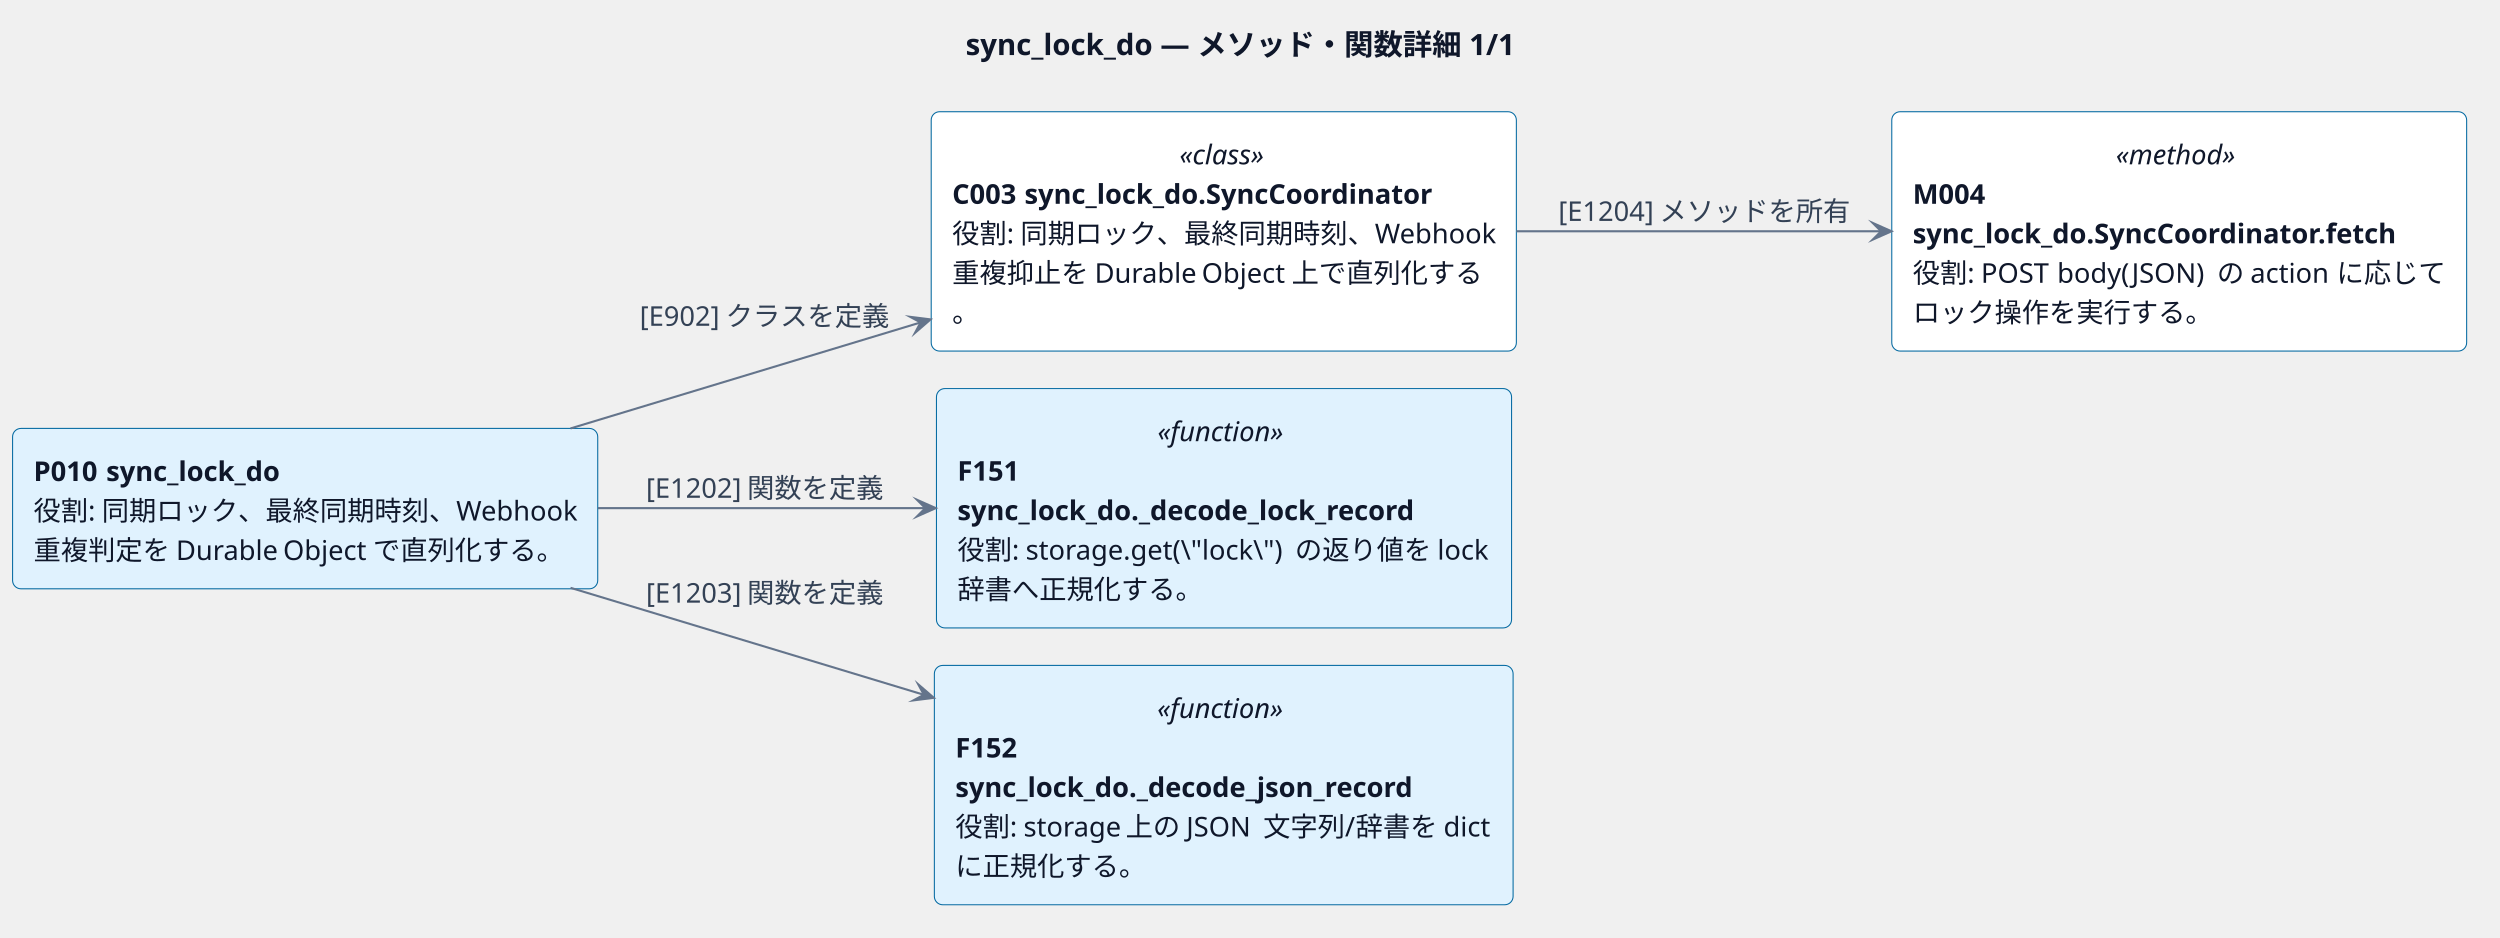
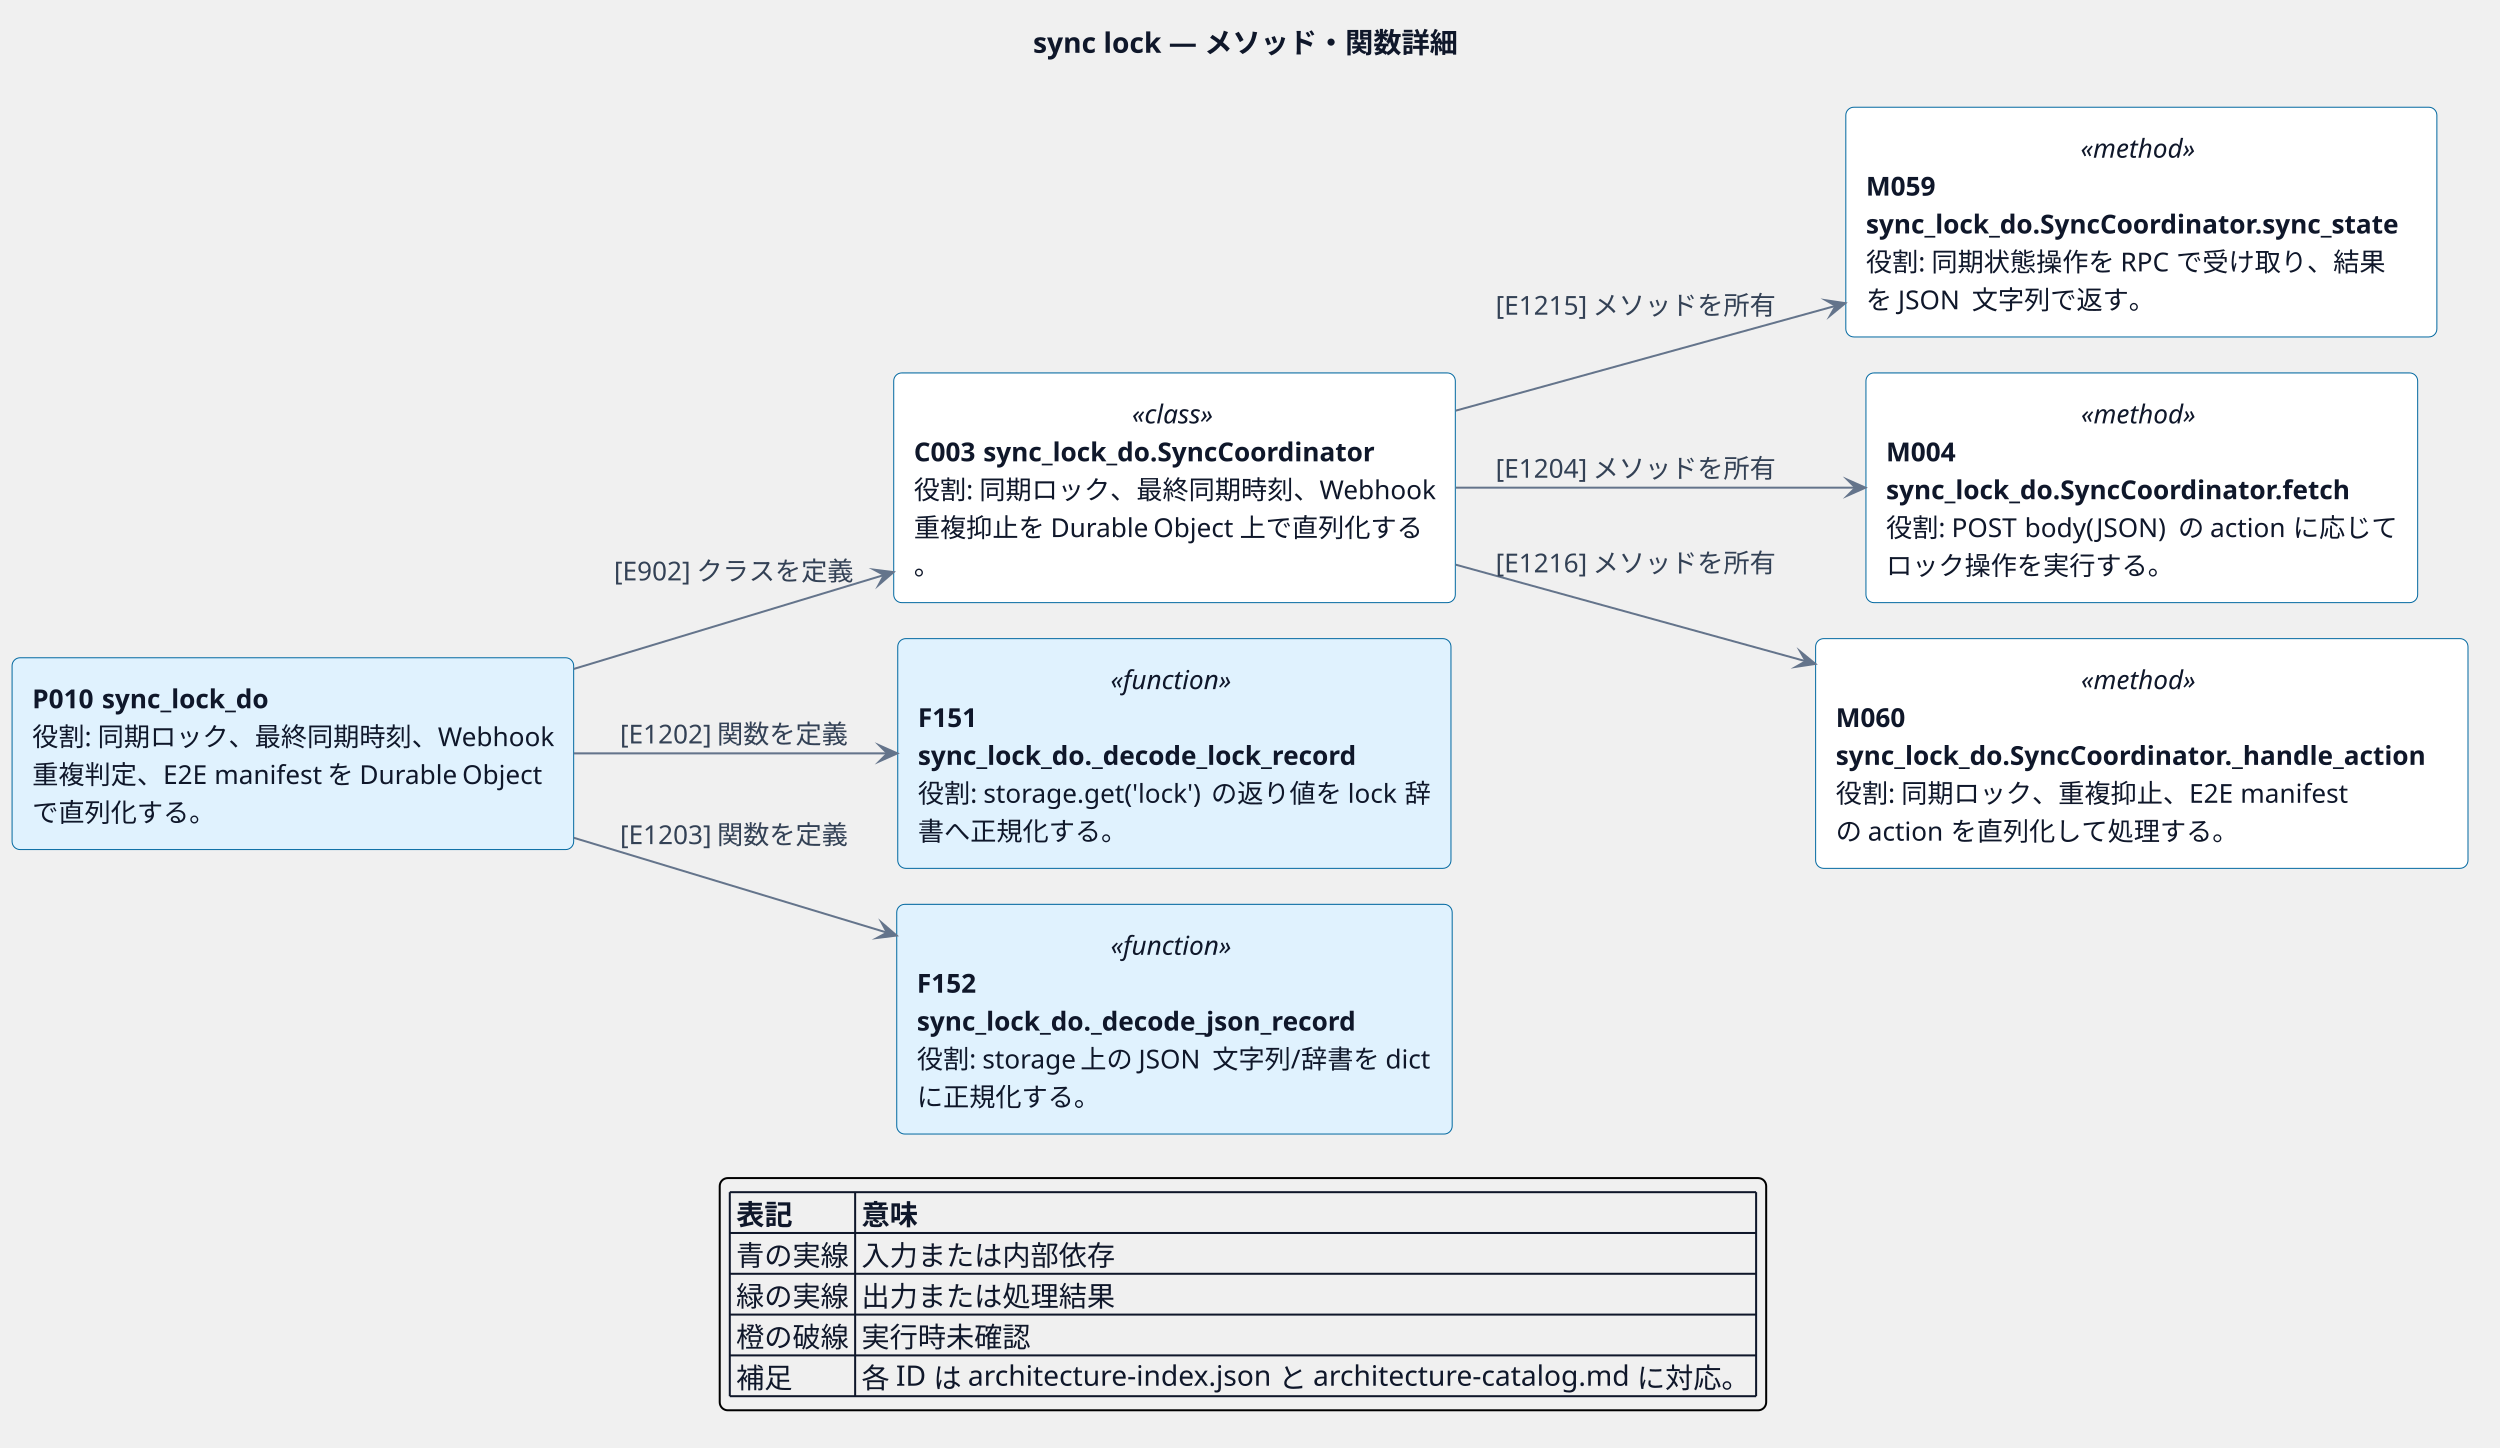
- <svg xmlns="http://www.w3.org/2000/svg" version="1.1" data-diagram-type="DESCRIPTION" style="width:1192px;height:447px;background:#FFFFFF;" width="1192px" height="447px" viewBox="0 0 1192 447" zoomAndPan="magnify" preserveAspectRatio="none" contentStyleType="text/css">
+ <svg xmlns="http://www.w3.org/2000/svg" version="1.1" data-diagram-type="DESCRIPTION" style="width:1242px;height:719px;background:#FFFFFF;" width="1242px" height="719px" viewBox="0 0 1242 719" zoomAndPan="magnify" preserveAspectRatio="none" contentStyleType="text/css">
  <defs />
  <g font-family="sans-serif" lengthAdjust="spacing">
    <g class="title" data-source-line="2">
-       <text x="460.418" y="26.24" fill="#0F172A" font-size="14" textLength="264.165" font-weight="700">sync_lock_do — メソッド・関数詳細 1/1</text>
+       <text x="513.214" y="26.24" fill="#0F172A" font-size="14" textLength="208.571" font-weight="700">sync lock — メソッド・関数詳細</text>
    </g>
    <g class="entity" data-qualified-name="P010" id="ent0001" data-source-line="5">
-       <rect x="6" y="204.272" width="278.999" height="76.472" fill="#E0F2FE" style="stroke:#0369A1;stroke-width:0.5;" rx="4" ry="4" />
-       <text x="16" y="229.352" fill="#0F172A" font-size="13" textLength="31.681" font-weight="700">P010</text>
-       <text x="47.681" y="229.352" fill="#0F172A" font-size="13" font-weight="700"> </text>
-       <text x="50.632" y="229.352" fill="#0F172A" font-size="13" textLength="87.269" font-weight="700">sync_lock_do</text>
-       <text x="16" y="248.176" fill="#0F172A" font-size="13">役</text>
-       <text x="29" y="248.176" fill="#0F172A" font-size="13">割</text>
-       <text x="42" y="248.176" fill="#0F172A" font-size="13">:</text>
-       <text x="45.614" y="248.176" fill="#0F172A" font-size="13"> </text>
-       <text x="48.526" y="248.176" fill="#0F172A" font-size="13">同</text>
-       <text x="61.526" y="248.176" fill="#0F172A" font-size="13">期</text>
-       <text x="74.526" y="248.176" fill="#0F172A" font-size="13">ロ</text>
-       <text x="87.526" y="248.176" fill="#0F172A" font-size="13">ッ</text>
-       <text x="100.526" y="248.176" fill="#0F172A" font-size="13">ク</text>
-       <text x="113.526" y="248.176" fill="#0F172A" font-size="13">、</text>
-       <text x="126.526" y="248.176" fill="#0F172A" font-size="13">最</text>
-       <text x="139.526" y="248.176" fill="#0F172A" font-size="13">終</text>
-       <text x="152.526" y="248.176" fill="#0F172A" font-size="13">同</text>
-       <text x="165.526" y="248.176" fill="#0F172A" font-size="13">期</text>
-       <text x="178.526" y="248.176" fill="#0F172A" font-size="13">時</text>
-       <text x="191.526" y="248.176" fill="#0F172A" font-size="13">刻</text>
-       <text x="204.526" y="248.176" fill="#0F172A" font-size="13">、</text>
-       <text x="217.526" y="248.176" fill="#0F172A" font-size="13" textLength="57.473">Webhook</text>
-       <text x="16" y="267" fill="#0F172A" font-size="13">重</text>
-       <text x="29" y="267" fill="#0F172A" font-size="13">複</text>
-       <text x="42" y="267" fill="#0F172A" font-size="13">判</text>
-       <text x="55" y="267" fill="#0F172A" font-size="13">定</text>
-       <text x="68" y="267" fill="#0F172A" font-size="13">を</text>
-       <text x="81" y="267" fill="#0F172A" font-size="13"> </text>
-       <text x="83.912" y="267" fill="#0F172A" font-size="13" textLength="48.126">Durable</text>
-       <text x="132.038" y="267" fill="#0F172A" font-size="13"> </text>
-       <text x="134.95" y="267" fill="#0F172A" font-size="13" textLength="39.988">Object</text>
-       <text x="174.938" y="267" fill="#0F172A" font-size="13"> </text>
-       <text x="177.85" y="267" fill="#0F172A" font-size="13">で</text>
-       <text x="190.85" y="267" fill="#0F172A" font-size="13">直</text>
-       <text x="203.85" y="267" fill="#0F172A" font-size="13">列</text>
-       <text x="216.85" y="267" fill="#0F172A" font-size="13">化</text>
-       <text x="229.85" y="267" fill="#0F172A" font-size="13">す</text>
-       <text x="242.85" y="267" fill="#0F172A" font-size="13">る</text>
-       <text x="255.85" y="267" fill="#0F172A" font-size="13">。</text>
+       <rect x="6" y="326.772" width="278.999" height="95.296" fill="#E0F2FE" style="stroke:#0369A1;stroke-width:0.5;" rx="4" ry="4" />
+       <text x="16" y="351.852" fill="#0F172A" font-size="13" textLength="31.681" font-weight="700">P010</text>
+       <text x="47.681" y="351.852" fill="#0F172A" font-size="13" font-weight="700"> </text>
+       <text x="50.632" y="351.852" fill="#0F172A" font-size="13" textLength="87.269" font-weight="700">sync_lock_do</text>
+       <text x="16" y="370.676" fill="#0F172A" font-size="13">役</text>
+       <text x="29" y="370.676" fill="#0F172A" font-size="13">割</text>
+       <text x="42" y="370.676" fill="#0F172A" font-size="13">:</text>
+       <text x="45.614" y="370.676" fill="#0F172A" font-size="13"> </text>
+       <text x="48.526" y="370.676" fill="#0F172A" font-size="13">同</text>
+       <text x="61.526" y="370.676" fill="#0F172A" font-size="13">期</text>
+       <text x="74.526" y="370.676" fill="#0F172A" font-size="13">ロ</text>
+       <text x="87.526" y="370.676" fill="#0F172A" font-size="13">ッ</text>
+       <text x="100.526" y="370.676" fill="#0F172A" font-size="13">ク</text>
+       <text x="113.526" y="370.676" fill="#0F172A" font-size="13">、</text>
+       <text x="126.526" y="370.676" fill="#0F172A" font-size="13">最</text>
+       <text x="139.526" y="370.676" fill="#0F172A" font-size="13">終</text>
+       <text x="152.526" y="370.676" fill="#0F172A" font-size="13">同</text>
+       <text x="165.526" y="370.676" fill="#0F172A" font-size="13">期</text>
+       <text x="178.526" y="370.676" fill="#0F172A" font-size="13">時</text>
+       <text x="191.526" y="370.676" fill="#0F172A" font-size="13">刻</text>
+       <text x="204.526" y="370.676" fill="#0F172A" font-size="13">、</text>
+       <text x="217.526" y="370.676" fill="#0F172A" font-size="13" textLength="57.473">Webhook</text>
+       <text x="16" y="389.5" fill="#0F172A" font-size="13">重</text>
+       <text x="29" y="389.5" fill="#0F172A" font-size="13">複</text>
+       <text x="42" y="389.5" fill="#0F172A" font-size="13">判</text>
+       <text x="55" y="389.5" fill="#0F172A" font-size="13">定</text>
+       <text x="68" y="389.5" fill="#0F172A" font-size="13">、</text>
+       <text x="81" y="389.5" fill="#0F172A" font-size="13" textLength="22.529">E2E</text>
+       <text x="103.529" y="389.5" fill="#0F172A" font-size="13"> </text>
+       <text x="106.441" y="389.5" fill="#0F172A" font-size="13" textLength="53.274">manifest</text>
+       <text x="159.715" y="389.5" fill="#0F172A" font-size="13"> </text>
+       <text x="162.627" y="389.5" fill="#0F172A" font-size="13">を</text>
+       <text x="175.627" y="389.5" fill="#0F172A" font-size="13"> </text>
+       <text x="178.539" y="389.5" fill="#0F172A" font-size="13" textLength="48.126">Durable</text>
+       <text x="226.665" y="389.5" fill="#0F172A" font-size="13"> </text>
+       <text x="229.577" y="389.5" fill="#0F172A" font-size="13" textLength="39.988">Object</text>
+       <text x="16" y="408.324" fill="#0F172A" font-size="13">で</text>
+       <text x="29" y="408.324" fill="#0F172A" font-size="13">直</text>
+       <text x="42" y="408.324" fill="#0F172A" font-size="13">列</text>
+       <text x="55" y="408.324" fill="#0F172A" font-size="13">化</text>
+       <text x="68" y="408.324" fill="#0F172A" font-size="13">す</text>
+       <text x="81" y="408.324" fill="#0F172A" font-size="13">る</text>
+       <text x="94" y="408.324" fill="#0F172A" font-size="13">。</text>
    </g>
    <g class="entity" data-qualified-name="C003" id="ent0002" data-source-line="6">
-       <rect x="444" y="53.272" width="278.999" height="114.12" fill="#FFF" style="stroke:#0369A1;stroke-width:0.5;" rx="4" ry="4" />
-       <text x="562.368" y="78.352" fill="#0F172A" font-size="13" textLength="42.263" font-style="italic">«class»</text>
-       <text x="454" y="97.176" fill="#0F172A" font-size="13" textLength="31.538" font-weight="700">C003</text>
-       <text x="485.538" y="97.176" fill="#0F172A" font-size="13" font-weight="700"> </text>
-       <text x="488.489" y="97.176" fill="#0F172A" font-size="13" textLength="200.343" font-weight="700">sync_lock_do.SyncCoordinator</text>
-       <text x="454" y="116" fill="#0F172A" font-size="13">役</text>
-       <text x="467" y="116" fill="#0F172A" font-size="13">割</text>
-       <text x="480" y="116" fill="#0F172A" font-size="13">:</text>
-       <text x="483.614" y="116" fill="#0F172A" font-size="13"> </text>
-       <text x="486.526" y="116" fill="#0F172A" font-size="13">同</text>
-       <text x="499.526" y="116" fill="#0F172A" font-size="13">期</text>
-       <text x="512.526" y="116" fill="#0F172A" font-size="13">ロ</text>
-       <text x="525.526" y="116" fill="#0F172A" font-size="13">ッ</text>
-       <text x="538.526" y="116" fill="#0F172A" font-size="13">ク</text>
-       <text x="551.526" y="116" fill="#0F172A" font-size="13">、</text>
-       <text x="564.526" y="116" fill="#0F172A" font-size="13">最</text>
-       <text x="577.526" y="116" fill="#0F172A" font-size="13">終</text>
-       <text x="590.526" y="116" fill="#0F172A" font-size="13">同</text>
-       <text x="603.526" y="116" fill="#0F172A" font-size="13">期</text>
-       <text x="616.526" y="116" fill="#0F172A" font-size="13">時</text>
-       <text x="629.526" y="116" fill="#0F172A" font-size="13">刻</text>
-       <text x="642.526" y="116" fill="#0F172A" font-size="13">、</text>
-       <text x="655.526" y="116" fill="#0F172A" font-size="13" textLength="57.473">Webhook</text>
-       <text x="454" y="134.824" fill="#0F172A" font-size="13">重</text>
-       <text x="467" y="134.824" fill="#0F172A" font-size="13">複</text>
-       <text x="480" y="134.824" fill="#0F172A" font-size="13">抑</text>
-       <text x="493" y="134.824" fill="#0F172A" font-size="13">止</text>
-       <text x="506" y="134.824" fill="#0F172A" font-size="13">を</text>
-       <text x="519" y="134.824" fill="#0F172A" font-size="13"> </text>
-       <text x="521.912" y="134.824" fill="#0F172A" font-size="13" textLength="48.126">Durable</text>
-       <text x="570.038" y="134.824" fill="#0F172A" font-size="13"> </text>
-       <text x="572.95" y="134.824" fill="#0F172A" font-size="13" textLength="39.988">Object</text>
-       <text x="612.938" y="134.824" fill="#0F172A" font-size="13"> </text>
-       <text x="615.85" y="134.824" fill="#0F172A" font-size="13">上</text>
-       <text x="628.85" y="134.824" fill="#0F172A" font-size="13">で</text>
-       <text x="641.85" y="134.824" fill="#0F172A" font-size="13">直</text>
-       <text x="654.85" y="134.824" fill="#0F172A" font-size="13">列</text>
-       <text x="667.85" y="134.824" fill="#0F172A" font-size="13">化</text>
-       <text x="680.85" y="134.824" fill="#0F172A" font-size="13">す</text>
-       <text x="693.85" y="134.824" fill="#0F172A" font-size="13">る</text>
-       <text x="454" y="153.648" fill="#0F172A" font-size="13">。</text>
+       <rect x="444" y="185.272" width="278.999" height="114.12" fill="#FFF" style="stroke:#0369A1;stroke-width:0.5;" rx="4" ry="4" />
+       <text x="562.368" y="210.352" fill="#0F172A" font-size="13" textLength="42.263" font-style="italic">«class»</text>
+       <text x="454" y="229.176" fill="#0F172A" font-size="13" textLength="31.538" font-weight="700">C003</text>
+       <text x="485.538" y="229.176" fill="#0F172A" font-size="13" font-weight="700"> </text>
+       <text x="488.489" y="229.176" fill="#0F172A" font-size="13" textLength="200.343" font-weight="700">sync_lock_do.SyncCoordinator</text>
+       <text x="454" y="248" fill="#0F172A" font-size="13">役</text>
+       <text x="467" y="248" fill="#0F172A" font-size="13">割</text>
+       <text x="480" y="248" fill="#0F172A" font-size="13">:</text>
+       <text x="483.614" y="248" fill="#0F172A" font-size="13"> </text>
+       <text x="486.526" y="248" fill="#0F172A" font-size="13">同</text>
+       <text x="499.526" y="248" fill="#0F172A" font-size="13">期</text>
+       <text x="512.526" y="248" fill="#0F172A" font-size="13">ロ</text>
+       <text x="525.526" y="248" fill="#0F172A" font-size="13">ッ</text>
+       <text x="538.526" y="248" fill="#0F172A" font-size="13">ク</text>
+       <text x="551.526" y="248" fill="#0F172A" font-size="13">、</text>
+       <text x="564.526" y="248" fill="#0F172A" font-size="13">最</text>
+       <text x="577.526" y="248" fill="#0F172A" font-size="13">終</text>
+       <text x="590.526" y="248" fill="#0F172A" font-size="13">同</text>
+       <text x="603.526" y="248" fill="#0F172A" font-size="13">期</text>
+       <text x="616.526" y="248" fill="#0F172A" font-size="13">時</text>
+       <text x="629.526" y="248" fill="#0F172A" font-size="13">刻</text>
+       <text x="642.526" y="248" fill="#0F172A" font-size="13">、</text>
+       <text x="655.526" y="248" fill="#0F172A" font-size="13" textLength="57.473">Webhook</text>
+       <text x="454" y="266.824" fill="#0F172A" font-size="13">重</text>
+       <text x="467" y="266.824" fill="#0F172A" font-size="13">複</text>
+       <text x="480" y="266.824" fill="#0F172A" font-size="13">抑</text>
+       <text x="493" y="266.824" fill="#0F172A" font-size="13">止</text>
+       <text x="506" y="266.824" fill="#0F172A" font-size="13">を</text>
+       <text x="519" y="266.824" fill="#0F172A" font-size="13"> </text>
+       <text x="521.912" y="266.824" fill="#0F172A" font-size="13" textLength="48.126">Durable</text>
+       <text x="570.038" y="266.824" fill="#0F172A" font-size="13"> </text>
+       <text x="572.95" y="266.824" fill="#0F172A" font-size="13" textLength="39.988">Object</text>
+       <text x="612.938" y="266.824" fill="#0F172A" font-size="13"> </text>
+       <text x="615.85" y="266.824" fill="#0F172A" font-size="13">上</text>
+       <text x="628.85" y="266.824" fill="#0F172A" font-size="13">で</text>
+       <text x="641.85" y="266.824" fill="#0F172A" font-size="13">直</text>
+       <text x="654.85" y="266.824" fill="#0F172A" font-size="13">列</text>
+       <text x="667.85" y="266.824" fill="#0F172A" font-size="13">化</text>
+       <text x="680.85" y="266.824" fill="#0F172A" font-size="13">す</text>
+       <text x="693.85" y="266.824" fill="#0F172A" font-size="13">る</text>
+       <text x="454" y="285.648" fill="#0F172A" font-size="13">。</text>
    </g>
    <g class="entity" data-qualified-name="F151" id="ent0004" data-source-line="8">
-       <rect x="446.5" y="185.272" width="274.215" height="114.12" fill="#E0F2FE" style="stroke:#0369A1;stroke-width:0.5;" rx="4" ry="4" />
-       <text x="551.901" y="210.352" fill="#0F172A" font-size="13" textLength="63.414" font-style="italic">«function»</text>
-       <text x="456.5" y="229.176" fill="#0F172A" font-size="13" textLength="30.615" font-weight="700">F151</text>
-       <text x="456.5" y="248" fill="#0F172A" font-size="13" textLength="229.632" font-weight="700">sync_lock_do._decode_lock_record</text>
-       <text x="456.5" y="266.824" fill="#0F172A" font-size="13">役</text>
-       <text x="469.5" y="266.824" fill="#0F172A" font-size="13">割</text>
-       <text x="482.5" y="266.824" fill="#0F172A" font-size="13">:</text>
-       <text x="486.114" y="266.824" fill="#0F172A" font-size="13"> </text>
-       <text x="489.026" y="266.824" fill="#0F172A" font-size="13" textLength="125.489">storage.get(\"lock\")</text>
-       <text x="614.515" y="266.824" fill="#0F172A" font-size="13"> </text>
-       <text x="617.427" y="266.824" fill="#0F172A" font-size="13">の</text>
-       <text x="630.427" y="266.824" fill="#0F172A" font-size="13">返</text>
-       <text x="643.427" y="266.824" fill="#0F172A" font-size="13">り</text>
-       <text x="656.427" y="266.824" fill="#0F172A" font-size="13">値</text>
-       <text x="669.427" y="266.824" fill="#0F172A" font-size="13">を</text>
-       <text x="682.427" y="266.824" fill="#0F172A" font-size="13"> </text>
-       <text x="685.339" y="266.824" fill="#0F172A" font-size="13" textLength="25.376">lock</text>
-       <text x="456.5" y="285.648" fill="#0F172A" font-size="13">辞</text>
-       <text x="469.5" y="285.648" fill="#0F172A" font-size="13">書</text>
-       <text x="482.5" y="285.648" fill="#0F172A" font-size="13">へ</text>
-       <text x="495.5" y="285.648" fill="#0F172A" font-size="13">正</text>
-       <text x="508.5" y="285.648" fill="#0F172A" font-size="13">規</text>
-       <text x="521.5" y="285.648" fill="#0F172A" font-size="13">化</text>
-       <text x="534.5" y="285.648" fill="#0F172A" font-size="13">す</text>
-       <text x="547.5" y="285.648" fill="#0F172A" font-size="13">る</text>
-       <text x="560.5" y="285.648" fill="#0F172A" font-size="13">。</text>
+       <rect x="446" y="317.272" width="274.839" height="114.12" fill="#E0F2FE" style="stroke:#0369A1;stroke-width:0.5;" rx="4" ry="4" />
+       <text x="551.713" y="342.352" fill="#0F172A" font-size="13" textLength="63.414" font-style="italic">«function»</text>
+       <text x="456" y="361.176" fill="#0F172A" font-size="13" textLength="30.615" font-weight="700">F151</text>
+       <text x="456" y="380" fill="#0F172A" font-size="13" textLength="229.632" font-weight="700">sync_lock_do._decode_lock_record</text>
+       <text x="456" y="398.824" fill="#0F172A" font-size="13">役</text>
+       <text x="469" y="398.824" fill="#0F172A" font-size="13">割</text>
+       <text x="482" y="398.824" fill="#0F172A" font-size="13">:</text>
+       <text x="485.614" y="398.824" fill="#0F172A" font-size="13"> </text>
+       <text x="488.526" y="398.824" fill="#0F172A" font-size="13" textLength="110.201">storage.get('lock')</text>
+       <text x="598.727" y="398.824" fill="#0F172A" font-size="13"> </text>
+       <text x="601.639" y="398.824" fill="#0F172A" font-size="13">の</text>
+       <text x="614.639" y="398.824" fill="#0F172A" font-size="13">返</text>
+       <text x="627.639" y="398.824" fill="#0F172A" font-size="13">り</text>
+       <text x="640.639" y="398.824" fill="#0F172A" font-size="13">値</text>
+       <text x="653.639" y="398.824" fill="#0F172A" font-size="13">を</text>
+       <text x="666.639" y="398.824" fill="#0F172A" font-size="13"> </text>
+       <text x="669.551" y="398.824" fill="#0F172A" font-size="13" textLength="25.376">lock</text>
+       <text x="694.927" y="398.824" fill="#0F172A" font-size="13"> </text>
+       <text x="697.839" y="398.824" fill="#0F172A" font-size="13">辞</text>
+       <text x="456" y="417.648" fill="#0F172A" font-size="13">書</text>
+       <text x="469" y="417.648" fill="#0F172A" font-size="13">へ</text>
+       <text x="482" y="417.648" fill="#0F172A" font-size="13">正</text>
+       <text x="495" y="417.648" fill="#0F172A" font-size="13">規</text>
+       <text x="508" y="417.648" fill="#0F172A" font-size="13">化</text>
+       <text x="521" y="417.648" fill="#0F172A" font-size="13">す</text>
+       <text x="534" y="417.648" fill="#0F172A" font-size="13">る</text>
+       <text x="547" y="417.648" fill="#0F172A" font-size="13">。</text>
    </g>
    <g class="entity" data-qualified-name="F152" id="ent0006" data-source-line="10">
-       <rect x="445.5" y="317.272" width="275.944" height="114.12" fill="#E0F2FE" style="stroke:#0369A1;stroke-width:0.5;" rx="4" ry="4" />
-       <text x="551.765" y="342.352" fill="#0F172A" font-size="13" textLength="63.414" font-style="italic">«function»</text>
-       <text x="455.5" y="361.176" fill="#0F172A" font-size="13" textLength="30.615" font-weight="700">F152</text>
-       <text x="455.5" y="380" fill="#0F172A" font-size="13" textLength="229.58" font-weight="700">sync_lock_do._decode_json_record</text>
-       <text x="455.5" y="398.824" fill="#0F172A" font-size="13">役</text>
-       <text x="468.5" y="398.824" fill="#0F172A" font-size="13">割</text>
-       <text x="481.5" y="398.824" fill="#0F172A" font-size="13">:</text>
-       <text x="485.114" y="398.824" fill="#0F172A" font-size="13"> </text>
-       <text x="488.026" y="398.824" fill="#0F172A" font-size="13" textLength="45.76">storage</text>
-       <text x="533.786" y="398.824" fill="#0F172A" font-size="13"> </text>
-       <text x="536.698" y="398.824" fill="#0F172A" font-size="13">上</text>
-       <text x="549.698" y="398.824" fill="#0F172A" font-size="13">の</text>
-       <text x="562.698" y="398.824" fill="#0F172A" font-size="13"> </text>
-       <text x="565.61" y="398.824" fill="#0F172A" font-size="13" textLength="33.748">JSON</text>
-       <text x="599.358" y="398.824" fill="#0F172A" font-size="13"> </text>
-       <text x="602.27" y="398.824" fill="#0F172A" font-size="13">文</text>
-       <text x="615.27" y="398.824" fill="#0F172A" font-size="13">字</text>
-       <text x="628.27" y="398.824" fill="#0F172A" font-size="13">列</text>
-       <text x="641.27" y="398.824" fill="#0F172A" font-size="13">/</text>
-       <text x="646.366" y="398.824" fill="#0F172A" font-size="13">辞</text>
-       <text x="659.366" y="398.824" fill="#0F172A" font-size="13">書</text>
-       <text x="672.366" y="398.824" fill="#0F172A" font-size="13">を</text>
-       <text x="685.366" y="398.824" fill="#0F172A" font-size="13"> </text>
-       <text x="688.278" y="398.824" fill="#0F172A" font-size="13" textLength="23.166">dict</text>
-       <text x="455.5" y="417.648" fill="#0F172A" font-size="13">に</text>
-       <text x="468.5" y="417.648" fill="#0F172A" font-size="13">正</text>
-       <text x="481.5" y="417.648" fill="#0F172A" font-size="13">規</text>
-       <text x="494.5" y="417.648" fill="#0F172A" font-size="13">化</text>
-       <text x="507.5" y="417.648" fill="#0F172A" font-size="13">す</text>
-       <text x="520.5" y="417.648" fill="#0F172A" font-size="13">る</text>
-       <text x="533.5" y="417.648" fill="#0F172A" font-size="13">。</text>
-     </g>
-     <g class="entity" data-qualified-name="M004" id="ent0008" data-source-line="12">
-       <rect x="902" y="53.272" width="274.098" height="114.12" fill="#FFF" style="stroke:#0369A1;stroke-width:0.5;" rx="4" ry="4" />
-       <text x="1008.837" y="78.352" fill="#0F172A" font-size="13" textLength="60.424" font-style="italic">«method»</text>
-       <text x="912" y="97.176" fill="#0F172A" font-size="13" textLength="34.099" font-weight="700">M004</text>
-       <text x="912" y="116" fill="#0F172A" font-size="13" textLength="237.601" font-weight="700">sync_lock_do.SyncCoordinator.fetch</text>
-       <text x="912" y="134.824" fill="#0F172A" font-size="13">役</text>
-       <text x="925" y="134.824" fill="#0F172A" font-size="13">割</text>
-       <text x="938" y="134.824" fill="#0F172A" font-size="13">:</text>
-       <text x="941.614" y="134.824" fill="#0F172A" font-size="13"> </text>
-       <text x="944.526" y="134.824" fill="#0F172A" font-size="13" textLength="33.41">POST</text>
-       <text x="977.936" y="134.824" fill="#0F172A" font-size="13"> </text>
-       <text x="980.848" y="134.824" fill="#0F172A" font-size="13" textLength="73.281">body(JSON)</text>
-       <text x="1054.129" y="134.824" fill="#0F172A" font-size="13"> </text>
-       <text x="1057.041" y="134.824" fill="#0F172A" font-size="13">の</text>
-       <text x="1070.041" y="134.824" fill="#0F172A" font-size="13"> </text>
-       <text x="1072.953" y="134.824" fill="#0F172A" font-size="13" textLength="38.233">action</text>
-       <text x="1111.186" y="134.824" fill="#0F172A" font-size="13"> </text>
-       <text x="1114.098" y="134.824" fill="#0F172A" font-size="13">に</text>
-       <text x="1127.098" y="134.824" fill="#0F172A" font-size="13">応</text>
-       <text x="1140.098" y="134.824" fill="#0F172A" font-size="13">じ</text>
-       <text x="1153.098" y="134.824" fill="#0F172A" font-size="13">て</text>
-       <text x="912" y="153.648" fill="#0F172A" font-size="13">ロ</text>
-       <text x="925" y="153.648" fill="#0F172A" font-size="13">ッ</text>
-       <text x="938" y="153.648" fill="#0F172A" font-size="13">ク</text>
-       <text x="951" y="153.648" fill="#0F172A" font-size="13">操</text>
-       <text x="964" y="153.648" fill="#0F172A" font-size="13">作</text>
-       <text x="977" y="153.648" fill="#0F172A" font-size="13">を</text>
-       <text x="990" y="153.648" fill="#0F172A" font-size="13">実</text>
-       <text x="1003" y="153.648" fill="#0F172A" font-size="13">行</text>
-       <text x="1016" y="153.648" fill="#0F172A" font-size="13">す</text>
-       <text x="1029" y="153.648" fill="#0F172A" font-size="13">る</text>
-       <text x="1042" y="153.648" fill="#0F172A" font-size="13">。</text>
+       <rect x="445.5" y="449.272" width="275.944" height="114.12" fill="#E0F2FE" style="stroke:#0369A1;stroke-width:0.5;" rx="4" ry="4" />
+       <text x="551.765" y="474.352" fill="#0F172A" font-size="13" textLength="63.414" font-style="italic">«function»</text>
+       <text x="455.5" y="493.176" fill="#0F172A" font-size="13" textLength="30.615" font-weight="700">F152</text>
+       <text x="455.5" y="512" fill="#0F172A" font-size="13" textLength="229.58" font-weight="700">sync_lock_do._decode_json_record</text>
+       <text x="455.5" y="530.824" fill="#0F172A" font-size="13">役</text>
+       <text x="468.5" y="530.824" fill="#0F172A" font-size="13">割</text>
+       <text x="481.5" y="530.824" fill="#0F172A" font-size="13">:</text>
+       <text x="485.114" y="530.824" fill="#0F172A" font-size="13"> </text>
+       <text x="488.026" y="530.824" fill="#0F172A" font-size="13" textLength="45.76">storage</text>
+       <text x="533.786" y="530.824" fill="#0F172A" font-size="13"> </text>
+       <text x="536.698" y="530.824" fill="#0F172A" font-size="13">上</text>
+       <text x="549.698" y="530.824" fill="#0F172A" font-size="13">の</text>
+       <text x="562.698" y="530.824" fill="#0F172A" font-size="13"> </text>
+       <text x="565.61" y="530.824" fill="#0F172A" font-size="13" textLength="33.748">JSON</text>
+       <text x="599.358" y="530.824" fill="#0F172A" font-size="13"> </text>
+       <text x="602.27" y="530.824" fill="#0F172A" font-size="13">文</text>
+       <text x="615.27" y="530.824" fill="#0F172A" font-size="13">字</text>
+       <text x="628.27" y="530.824" fill="#0F172A" font-size="13">列</text>
+       <text x="641.27" y="530.824" fill="#0F172A" font-size="13">/</text>
+       <text x="646.366" y="530.824" fill="#0F172A" font-size="13">辞</text>
+       <text x="659.366" y="530.824" fill="#0F172A" font-size="13">書</text>
+       <text x="672.366" y="530.824" fill="#0F172A" font-size="13">を</text>
+       <text x="685.366" y="530.824" fill="#0F172A" font-size="13"> </text>
+       <text x="688.278" y="530.824" fill="#0F172A" font-size="13" textLength="23.166">dict</text>
+       <text x="455.5" y="549.648" fill="#0F172A" font-size="13">に</text>
+       <text x="468.5" y="549.648" fill="#0F172A" font-size="13">正</text>
+       <text x="481.5" y="549.648" fill="#0F172A" font-size="13">規</text>
+       <text x="494.5" y="549.648" fill="#0F172A" font-size="13">化</text>
+       <text x="507.5" y="549.648" fill="#0F172A" font-size="13">す</text>
+       <text x="520.5" y="549.648" fill="#0F172A" font-size="13">る</text>
+       <text x="533.5" y="549.648" fill="#0F172A" font-size="13">。</text>
+     </g>
+     <g class="entity" data-qualified-name="M059" id="ent0008" data-source-line="12">
+       <rect x="917" y="53.272" width="293.637" height="114.12" fill="#FFF" style="stroke:#0369A1;stroke-width:0.5;" rx="4" ry="4" />
+       <text x="1033.607" y="78.352" fill="#0F172A" font-size="13" textLength="60.424" font-style="italic">«method»</text>
+       <text x="927" y="97.176" fill="#0F172A" font-size="13" textLength="34.099" font-weight="700">M059</text>
+       <text x="927" y="116" fill="#0F172A" font-size="13" textLength="273.637" font-weight="700">sync_lock_do.SyncCoordinator.sync_state</text>
+       <text x="927" y="134.824" fill="#0F172A" font-size="13">役</text>
+       <text x="940" y="134.824" fill="#0F172A" font-size="13">割</text>
+       <text x="953" y="134.824" fill="#0F172A" font-size="13">:</text>
+       <text x="956.614" y="134.824" fill="#0F172A" font-size="13"> </text>
+       <text x="959.526" y="134.824" fill="#0F172A" font-size="13">同</text>
+       <text x="972.526" y="134.824" fill="#0F172A" font-size="13">期</text>
+       <text x="985.526" y="134.824" fill="#0F172A" font-size="13">状</text>
+       <text x="998.526" y="134.824" fill="#0F172A" font-size="13">態</text>
+       <text x="1011.526" y="134.824" fill="#0F172A" font-size="13">操</text>
+       <text x="1024.526" y="134.824" fill="#0F172A" font-size="13">作</text>
+       <text x="1037.526" y="134.824" fill="#0F172A" font-size="13">を</text>
+       <text x="1050.526" y="134.824" fill="#0F172A" font-size="13"> </text>
+       <text x="1053.438" y="134.824" fill="#0F172A" font-size="13" textLength="24.778">RPC</text>
+       <text x="1078.216" y="134.824" fill="#0F172A" font-size="13"> </text>
+       <text x="1081.128" y="134.824" fill="#0F172A" font-size="13">で</text>
+       <text x="1094.128" y="134.824" fill="#0F172A" font-size="13">受</text>
+       <text x="1107.128" y="134.824" fill="#0F172A" font-size="13">け</text>
+       <text x="1120.128" y="134.824" fill="#0F172A" font-size="13">取</text>
+       <text x="1133.128" y="134.824" fill="#0F172A" font-size="13">り</text>
+       <text x="1146.128" y="134.824" fill="#0F172A" font-size="13">、</text>
+       <text x="1159.128" y="134.824" fill="#0F172A" font-size="13">結</text>
+       <text x="1172.128" y="134.824" fill="#0F172A" font-size="13">果</text>
+       <text x="927" y="153.648" fill="#0F172A" font-size="13">を</text>
+       <text x="940" y="153.648" fill="#0F172A" font-size="13"> </text>
+       <text x="942.912" y="153.648" fill="#0F172A" font-size="13" textLength="33.748">JSON</text>
+       <text x="976.66" y="153.648" fill="#0F172A" font-size="13"> </text>
+       <text x="979.572" y="153.648" fill="#0F172A" font-size="13">文</text>
+       <text x="992.572" y="153.648" fill="#0F172A" font-size="13">字</text>
+       <text x="1005.572" y="153.648" fill="#0F172A" font-size="13">列</text>
+       <text x="1018.572" y="153.648" fill="#0F172A" font-size="13">で</text>
+       <text x="1031.572" y="153.648" fill="#0F172A" font-size="13">返</text>
+       <text x="1044.572" y="153.648" fill="#0F172A" font-size="13">す</text>
+       <text x="1057.572" y="153.648" fill="#0F172A" font-size="13">。</text>
+     </g>
+     <g class="entity" data-qualified-name="M004" id="ent0010" data-source-line="14">
+       <rect x="927" y="185.272" width="274.098" height="114.12" fill="#FFF" style="stroke:#0369A1;stroke-width:0.5;" rx="4" ry="4" />
+       <text x="1033.837" y="210.352" fill="#0F172A" font-size="13" textLength="60.424" font-style="italic">«method»</text>
+       <text x="937" y="229.176" fill="#0F172A" font-size="13" textLength="34.099" font-weight="700">M004</text>
+       <text x="937" y="248" fill="#0F172A" font-size="13" textLength="237.601" font-weight="700">sync_lock_do.SyncCoordinator.fetch</text>
+       <text x="937" y="266.824" fill="#0F172A" font-size="13">役</text>
+       <text x="950" y="266.824" fill="#0F172A" font-size="13">割</text>
+       <text x="963" y="266.824" fill="#0F172A" font-size="13">:</text>
+       <text x="966.614" y="266.824" fill="#0F172A" font-size="13"> </text>
+       <text x="969.526" y="266.824" fill="#0F172A" font-size="13" textLength="33.41">POST</text>
+       <text x="1002.936" y="266.824" fill="#0F172A" font-size="13"> </text>
+       <text x="1005.848" y="266.824" fill="#0F172A" font-size="13" textLength="73.281">body(JSON)</text>
+       <text x="1079.129" y="266.824" fill="#0F172A" font-size="13"> </text>
+       <text x="1082.041" y="266.824" fill="#0F172A" font-size="13">の</text>
+       <text x="1095.041" y="266.824" fill="#0F172A" font-size="13"> </text>
+       <text x="1097.953" y="266.824" fill="#0F172A" font-size="13" textLength="38.233">action</text>
+       <text x="1136.186" y="266.824" fill="#0F172A" font-size="13"> </text>
+       <text x="1139.098" y="266.824" fill="#0F172A" font-size="13">に</text>
+       <text x="1152.098" y="266.824" fill="#0F172A" font-size="13">応</text>
+       <text x="1165.098" y="266.824" fill="#0F172A" font-size="13">じ</text>
+       <text x="1178.098" y="266.824" fill="#0F172A" font-size="13">て</text>
+       <text x="937" y="285.648" fill="#0F172A" font-size="13">ロ</text>
+       <text x="950" y="285.648" fill="#0F172A" font-size="13">ッ</text>
+       <text x="963" y="285.648" fill="#0F172A" font-size="13">ク</text>
+       <text x="976" y="285.648" fill="#0F172A" font-size="13">操</text>
+       <text x="989" y="285.648" fill="#0F172A" font-size="13">作</text>
+       <text x="1002" y="285.648" fill="#0F172A" font-size="13">を</text>
+       <text x="1015" y="285.648" fill="#0F172A" font-size="13">実</text>
+       <text x="1028" y="285.648" fill="#0F172A" font-size="13">行</text>
+       <text x="1041" y="285.648" fill="#0F172A" font-size="13">す</text>
+       <text x="1054" y="285.648" fill="#0F172A" font-size="13">る</text>
+       <text x="1067" y="285.648" fill="#0F172A" font-size="13">。</text>
+     </g>
+     <g class="entity" data-qualified-name="M060" id="ent0012" data-source-line="16">
+       <rect x="902" y="317.272" width="324.096" height="114.12" fill="#FFF" style="stroke:#0369A1;stroke-width:0.5;" rx="4" ry="4" />
+       <text x="1033.836" y="342.352" fill="#0F172A" font-size="13" textLength="60.424" font-style="italic">«method»</text>
+       <text x="912" y="361.176" fill="#0F172A" font-size="13" textLength="34.099" font-weight="700">M060</text>
+       <text x="912" y="380" fill="#0F172A" font-size="13" textLength="304.096" font-weight="700">sync_lock_do.SyncCoordinator._handle_action</text>
+       <text x="912" y="398.824" fill="#0F172A" font-size="13">役</text>
+       <text x="925" y="398.824" fill="#0F172A" font-size="13">割</text>
+       <text x="938" y="398.824" fill="#0F172A" font-size="13">:</text>
+       <text x="941.614" y="398.824" fill="#0F172A" font-size="13"> </text>
+       <text x="944.526" y="398.824" fill="#0F172A" font-size="13">同</text>
+       <text x="957.526" y="398.824" fill="#0F172A" font-size="13">期</text>
+       <text x="970.526" y="398.824" fill="#0F172A" font-size="13">ロ</text>
+       <text x="983.526" y="398.824" fill="#0F172A" font-size="13">ッ</text>
+       <text x="996.526" y="398.824" fill="#0F172A" font-size="13">ク</text>
+       <text x="1009.526" y="398.824" fill="#0F172A" font-size="13">、</text>
+       <text x="1022.526" y="398.824" fill="#0F172A" font-size="13">重</text>
+       <text x="1035.526" y="398.824" fill="#0F172A" font-size="13">複</text>
+       <text x="1048.526" y="398.824" fill="#0F172A" font-size="13">抑</text>
+       <text x="1061.526" y="398.824" fill="#0F172A" font-size="13">止</text>
+       <text x="1074.526" y="398.824" fill="#0F172A" font-size="13">、</text>
+       <text x="1087.526" y="398.824" fill="#0F172A" font-size="13" textLength="22.529">E2E</text>
+       <text x="1110.055" y="398.824" fill="#0F172A" font-size="13"> </text>
+       <text x="1112.967" y="398.824" fill="#0F172A" font-size="13" textLength="53.274">manifest</text>
+       <text x="912" y="417.648" fill="#0F172A" font-size="13">の</text>
+       <text x="925" y="417.648" fill="#0F172A" font-size="13"> </text>
+       <text x="927.912" y="417.648" fill="#0F172A" font-size="13" textLength="38.233">action</text>
+       <text x="966.145" y="417.648" fill="#0F172A" font-size="13"> </text>
+       <text x="969.057" y="417.648" fill="#0F172A" font-size="13">を</text>
+       <text x="982.057" y="417.648" fill="#0F172A" font-size="13">直</text>
+       <text x="995.057" y="417.648" fill="#0F172A" font-size="13">列</text>
+       <text x="1008.057" y="417.648" fill="#0F172A" font-size="13">化</text>
+       <text x="1021.057" y="417.648" fill="#0F172A" font-size="13">し</text>
+       <text x="1034.057" y="417.648" fill="#0F172A" font-size="13">て</text>
+       <text x="1047.057" y="417.648" fill="#0F172A" font-size="13">処</text>
+       <text x="1060.057" y="417.648" fill="#0F172A" font-size="13">理</text>
+       <text x="1073.057" y="417.648" fill="#0F172A" font-size="13">す</text>
+       <text x="1086.057" y="417.648" fill="#0F172A" font-size="13">る</text>
+       <text x="1099.057" y="417.648" fill="#0F172A" font-size="13">。</text>
    </g>
    <g class="link" data-entity-1="ent0001" data-entity-2="ent0002" id="lnk3" data-link-type="dependency">
-       <polygon points="443.727,152.286,433.954,151.065,438.942,153.735,436.272,158.722,443.727,152.286" fill="#64748B" style="stroke:#64748B;stroke-width:1;stroke-linejoin:miter;stroke-miterlimit:10;" />
-       <path d="M272.024,204.269 C325.734,188.008 383.852,170.413 438.942,153.735" style="stroke:#64748B;stroke-width:1;" fill="none" />
-       <text x="305" y="155.352" fill="#334155" font-size="13" textLength="38.09">[E902]</text>
-       <text x="343.09" y="155.352" fill="#334155" font-size="13"> </text>
-       <text x="346.002" y="155.352" fill="#334155" font-size="13">ク</text>
-       <text x="359.002" y="155.352" fill="#334155" font-size="13">ラ</text>
-       <text x="372.002" y="155.352" fill="#334155" font-size="13">ス</text>
-       <text x="385.002" y="155.352" fill="#334155" font-size="13">を</text>
-       <text x="398.002" y="155.352" fill="#334155" font-size="13">定</text>
-       <text x="411.002" y="155.352" fill="#334155" font-size="13">義</text>
+       <polygon points="443.934,284.223,434.161,283.002,439.149,285.672,436.48,290.659,443.934,284.223" fill="#64748B" style="stroke:#64748B;stroke-width:1;stroke-linejoin:miter;stroke-miterlimit:10;" />
+       <path d="M285.052,332.325 C335.795,316.962 388.405,301.035 439.149,285.672" style="stroke:#64748B;stroke-width:1;" fill="none" />
+       <text x="305" y="288.352" fill="#334155" font-size="13" textLength="38.09">[E902]</text>
+       <text x="343.09" y="288.352" fill="#334155" font-size="13"> </text>
+       <text x="346.002" y="288.352" fill="#334155" font-size="13">ク</text>
+       <text x="359.002" y="288.352" fill="#334155" font-size="13">ラ</text>
+       <text x="372.002" y="288.352" fill="#334155" font-size="13">ス</text>
+       <text x="385.002" y="288.352" fill="#334155" font-size="13">を</text>
+       <text x="398.002" y="288.352" fill="#334155" font-size="13">定</text>
+       <text x="411.002" y="288.352" fill="#334155" font-size="13">義</text>
    </g>
    <g class="link" data-entity-1="ent0001" data-entity-2="ent0004" id="lnk5" data-link-type="dependency">
-       <polygon points="446.174,242.272,437.174,238.272,441.174,242.272,437.174,246.272,446.174,242.272" fill="#64748B" style="stroke:#64748B;stroke-width:1;stroke-linejoin:miter;stroke-miterlimit:10;" />
-       <path d="M285.052,242.272 C336.543,242.272 389.884,242.272 441.174,242.272" style="stroke:#64748B;stroke-width:1;" fill="none" />
-       <text x="308" y="237.352" fill="#334155" font-size="13" textLength="45.305">[E1202]</text>
-       <text x="353.305" y="237.352" fill="#334155" font-size="13"> </text>
-       <text x="356.217" y="237.352" fill="#334155" font-size="13">関</text>
-       <text x="369.217" y="237.352" fill="#334155" font-size="13">数</text>
-       <text x="382.217" y="237.352" fill="#334155" font-size="13">を</text>
-       <text x="395.217" y="237.352" fill="#334155" font-size="13">定</text>
-       <text x="408.217" y="237.352" fill="#334155" font-size="13">義</text>
+       <polygon points="445.801,374.272,436.801,370.272,440.801,374.272,436.801,378.272,445.801,374.272" fill="#64748B" style="stroke:#64748B;stroke-width:1;stroke-linejoin:miter;stroke-miterlimit:10;" />
+       <path d="M285.052,374.272 C336.418,374.272 389.602,374.272 440.801,374.272" style="stroke:#64748B;stroke-width:1;" fill="none" />
+       <text x="308" y="369.352" fill="#334155" font-size="13" textLength="45.305">[E1202]</text>
+       <text x="353.305" y="369.352" fill="#334155" font-size="13"> </text>
+       <text x="356.217" y="369.352" fill="#334155" font-size="13">関</text>
+       <text x="369.217" y="369.352" fill="#334155" font-size="13">数</text>
+       <text x="382.217" y="369.352" fill="#334155" font-size="13">を</text>
+       <text x="395.217" y="369.352" fill="#334155" font-size="13">定</text>
+       <text x="408.217" y="369.352" fill="#334155" font-size="13">義</text>
    </g>
    <g class="link" data-entity-1="ent0001" data-entity-2="ent0006" id="lnk7" data-link-type="dependency">
-       <polygon points="445.273,332.726,437.818,326.29,440.488,331.277,435.5,333.947,445.273,332.726" fill="#64748B" style="stroke:#64748B;stroke-width:1;stroke-linejoin:miter;stroke-miterlimit:10;" />
-       <path d="M272.024,280.275 C326.237,296.688 385.031,314.488 440.488,331.277" style="stroke:#64748B;stroke-width:1;" fill="none" />
-       <text x="308" y="287.352" fill="#334155" font-size="13" textLength="45.305">[E1203]</text>
-       <text x="353.305" y="287.352" fill="#334155" font-size="13"> </text>
-       <text x="356.217" y="287.352" fill="#334155" font-size="13">関</text>
-       <text x="369.217" y="287.352" fill="#334155" font-size="13">数</text>
-       <text x="382.217" y="287.352" fill="#334155" font-size="13">を</text>
-       <text x="395.217" y="287.352" fill="#334155" font-size="13">定</text>
-       <text x="408.217" y="287.352" fill="#334155" font-size="13">義</text>
+       <polygon points="445.429,464.773,437.974,458.337,440.643,463.324,435.656,465.994,445.429,464.773" fill="#64748B" style="stroke:#64748B;stroke-width:1;stroke-linejoin:miter;stroke-miterlimit:10;" />
+       <path d="M285.052,416.219 C336.294,431.732 389.534,447.851 440.643,463.324" style="stroke:#64748B;stroke-width:1;" fill="none" />
+       <text x="308" y="419.352" fill="#334155" font-size="13" textLength="45.305">[E1203]</text>
+       <text x="353.305" y="419.352" fill="#334155" font-size="13"> </text>
+       <text x="356.217" y="419.352" fill="#334155" font-size="13">関</text>
+       <text x="369.217" y="419.352" fill="#334155" font-size="13">数</text>
+       <text x="382.217" y="419.352" fill="#334155" font-size="13">を</text>
+       <text x="395.217" y="419.352" fill="#334155" font-size="13">定</text>
+       <text x="408.217" y="419.352" fill="#334155" font-size="13">義</text>
    </g>
    <g class="link" data-entity-1="ent0002" data-entity-2="ent0008" id="lnk9" data-link-type="dependency">
-       <polygon points="901.877,110.272,892.877,106.272,896.877,110.272,892.877,114.272,901.877,110.272" fill="#64748B" style="stroke:#64748B;stroke-width:1;stroke-linejoin:miter;stroke-miterlimit:10;" />
-       <path d="M723.029,110.272 C779.814,110.272 840.344,110.272 896.877,110.272" style="stroke:#64748B;stroke-width:1;" fill="none" />
-       <text x="743" y="105.352" fill="#334155" font-size="13" textLength="45.305">[E1204]</text>
-       <text x="788.305" y="105.352" fill="#334155" font-size="13"> </text>
-       <text x="791.217" y="105.352" fill="#334155" font-size="13">メ</text>
-       <text x="804.217" y="105.352" fill="#334155" font-size="13">ソ</text>
-       <text x="817.217" y="105.352" fill="#334155" font-size="13">ッ</text>
-       <text x="830.217" y="105.352" fill="#334155" font-size="13">ド</text>
-       <text x="843.217" y="105.352" fill="#334155" font-size="13">を</text>
-       <text x="856.217" y="105.352" fill="#334155" font-size="13">所</text>
-       <text x="869.217" y="105.352" fill="#334155" font-size="13">有</text>
+       <polygon points="916.755,150.615,907.016,149.153,911.935,151.945,909.143,156.865,916.755,150.615" fill="#64748B" style="stroke:#64748B;stroke-width:1;stroke-linejoin:miter;stroke-miterlimit:10;" />
+       <path d="M723.223,204.003 C783.938,187.255 850.389,168.923 911.935,151.945" style="stroke:#64748B;stroke-width:1;" fill="none" />
+       <text x="743" y="156.352" fill="#334155" font-size="13" textLength="45.305">[E1215]</text>
+       <text x="788.305" y="156.352" fill="#334155" font-size="13"> </text>
+       <text x="791.217" y="156.352" fill="#334155" font-size="13">メ</text>
+       <text x="804.217" y="156.352" fill="#334155" font-size="13">ソ</text>
+       <text x="817.217" y="156.352" fill="#334155" font-size="13">ッ</text>
+       <text x="830.217" y="156.352" fill="#334155" font-size="13">ド</text>
+       <text x="843.217" y="156.352" fill="#334155" font-size="13">を</text>
+       <text x="856.217" y="156.352" fill="#334155" font-size="13">所</text>
+       <text x="869.217" y="156.352" fill="#334155" font-size="13">有</text>
+     </g>
+     <g class="link" data-entity-1="ent0002" data-entity-2="ent0010" id="lnk11" data-link-type="dependency">
+       <polygon points="926.736,242.272,917.736,238.272,921.736,242.272,917.736,246.272,926.736,242.272" fill="#64748B" style="stroke:#64748B;stroke-width:1;stroke-linejoin:miter;stroke-miterlimit:10;" />
+       <path d="M723.223,242.272 C787.249,242.272 858.016,242.272 921.736,242.272" style="stroke:#64748B;stroke-width:1;" fill="none" />
+       <text x="743" y="237.352" fill="#334155" font-size="13" textLength="45.305">[E1204]</text>
+       <text x="788.305" y="237.352" fill="#334155" font-size="13"> </text>
+       <text x="791.217" y="237.352" fill="#334155" font-size="13">メ</text>
+       <text x="804.217" y="237.352" fill="#334155" font-size="13">ソ</text>
+       <text x="817.217" y="237.352" fill="#334155" font-size="13">ッ</text>
+       <text x="830.217" y="237.352" fill="#334155" font-size="13">ド</text>
+       <text x="843.217" y="237.352" fill="#334155" font-size="13">を</text>
+       <text x="856.217" y="237.352" fill="#334155" font-size="13">所</text>
+       <text x="869.217" y="237.352" fill="#334155" font-size="13">有</text>
+     </g>
+     <g class="link" data-entity-1="ent0002" data-entity-2="ent0012" id="lnk13" data-link-type="dependency">
+       <polygon points="901.894,329.829,894.282,323.579,897.074,328.499,892.154,331.291,901.894,329.829" fill="#64748B" style="stroke:#64748B;stroke-width:1;stroke-linejoin:miter;stroke-miterlimit:10;" />
+       <path d="M723.223,280.54 C779.108,295.957 839.117,312.511 897.074,328.499" style="stroke:#64748B;stroke-width:1;" fill="none" />
+       <text x="743" y="284.352" fill="#334155" font-size="13" textLength="45.305">[E1216]</text>
+       <text x="788.305" y="284.352" fill="#334155" font-size="13"> </text>
+       <text x="791.217" y="284.352" fill="#334155" font-size="13">メ</text>
+       <text x="804.217" y="284.352" fill="#334155" font-size="13">ソ</text>
+       <text x="817.217" y="284.352" fill="#334155" font-size="13">ッ</text>
+       <text x="830.217" y="284.352" fill="#334155" font-size="13">ド</text>
+       <text x="843.217" y="284.352" fill="#334155" font-size="13">を</text>
+       <text x="856.217" y="284.352" fill="#334155" font-size="13">所</text>
+       <text x="869.217" y="284.352" fill="#334155" font-size="13">有</text>
+     </g>
+     <g class="legend" data-source-line="18">
+       <rect x="357.561" y="585.272" width="519.878" height="115.36" fill="none" style="stroke:#000;stroke-width:1;" rx="4" ry="4" />
+       <text x="365.739" y="608.512" fill="#0F172A" font-size="14" textLength="28" font-weight="700">表記</text>
+       <text x="428.011" y="608.512" fill="#0F172A" font-size="14" textLength="28" font-weight="700">意味</text>
+       <text x="365.697" y="628.784" fill="#0F172A" font-size="14" textLength="56">青の実線</text>
+       <text x="427.969" y="628.784" fill="#0F172A" font-size="14" textLength="125.999">入力または内部依存</text>
+       <text x="365.697" y="649.056" fill="#0F172A" font-size="14" textLength="56">緑の実線</text>
+       <text x="427.969" y="649.056" fill="#0F172A" font-size="14" textLength="125.999">出力または処理結果</text>
+       <text x="365.697" y="669.328" fill="#0F172A" font-size="14" textLength="56">橙の破線</text>
+       <text x="427.969" y="669.328" fill="#0F172A" font-size="14" textLength="84">実行時未確認</text>
+       <text x="365.697" y="689.599" fill="#0F172A" font-size="14" textLength="28">補足</text>
+       <text x="427.969" y="689.599" fill="#0F172A" font-size="14" textLength="441.334">各 ID は architecture-index.json と architecture-catalog.md に対応。</text>
+       <line x1="362.561" y1="592.272" x2="872.439" y2="592.272" style="stroke:#0F172A;stroke-width:1;" />
+       <line x1="362.561" y1="612.544" x2="872.439" y2="612.544" style="stroke:#0F172A;stroke-width:1;" />
+       <line x1="362.561" y1="632.816" x2="872.439" y2="632.816" style="stroke:#0F172A;stroke-width:1;" />
+       <line x1="362.561" y1="653.088" x2="872.439" y2="653.088" style="stroke:#0F172A;stroke-width:1;" />
+       <line x1="362.561" y1="673.36" x2="872.439" y2="673.36" style="stroke:#0F172A;stroke-width:1;" />
+       <line x1="362.561" y1="693.631" x2="872.439" y2="693.631" style="stroke:#0F172A;stroke-width:1;" />
+       <line x1="362.561" y1="592.272" x2="362.561" y2="693.631" style="stroke:#0F172A;stroke-width:1;" />
+       <line x1="424.833" y1="592.272" x2="424.833" y2="693.631" style="stroke:#0F172A;stroke-width:1;" />
+       <line x1="872.439" y1="592.272" x2="872.439" y2="693.631" style="stroke:#0F172A;stroke-width:1;" />
    </g>
  </g>
</svg>
